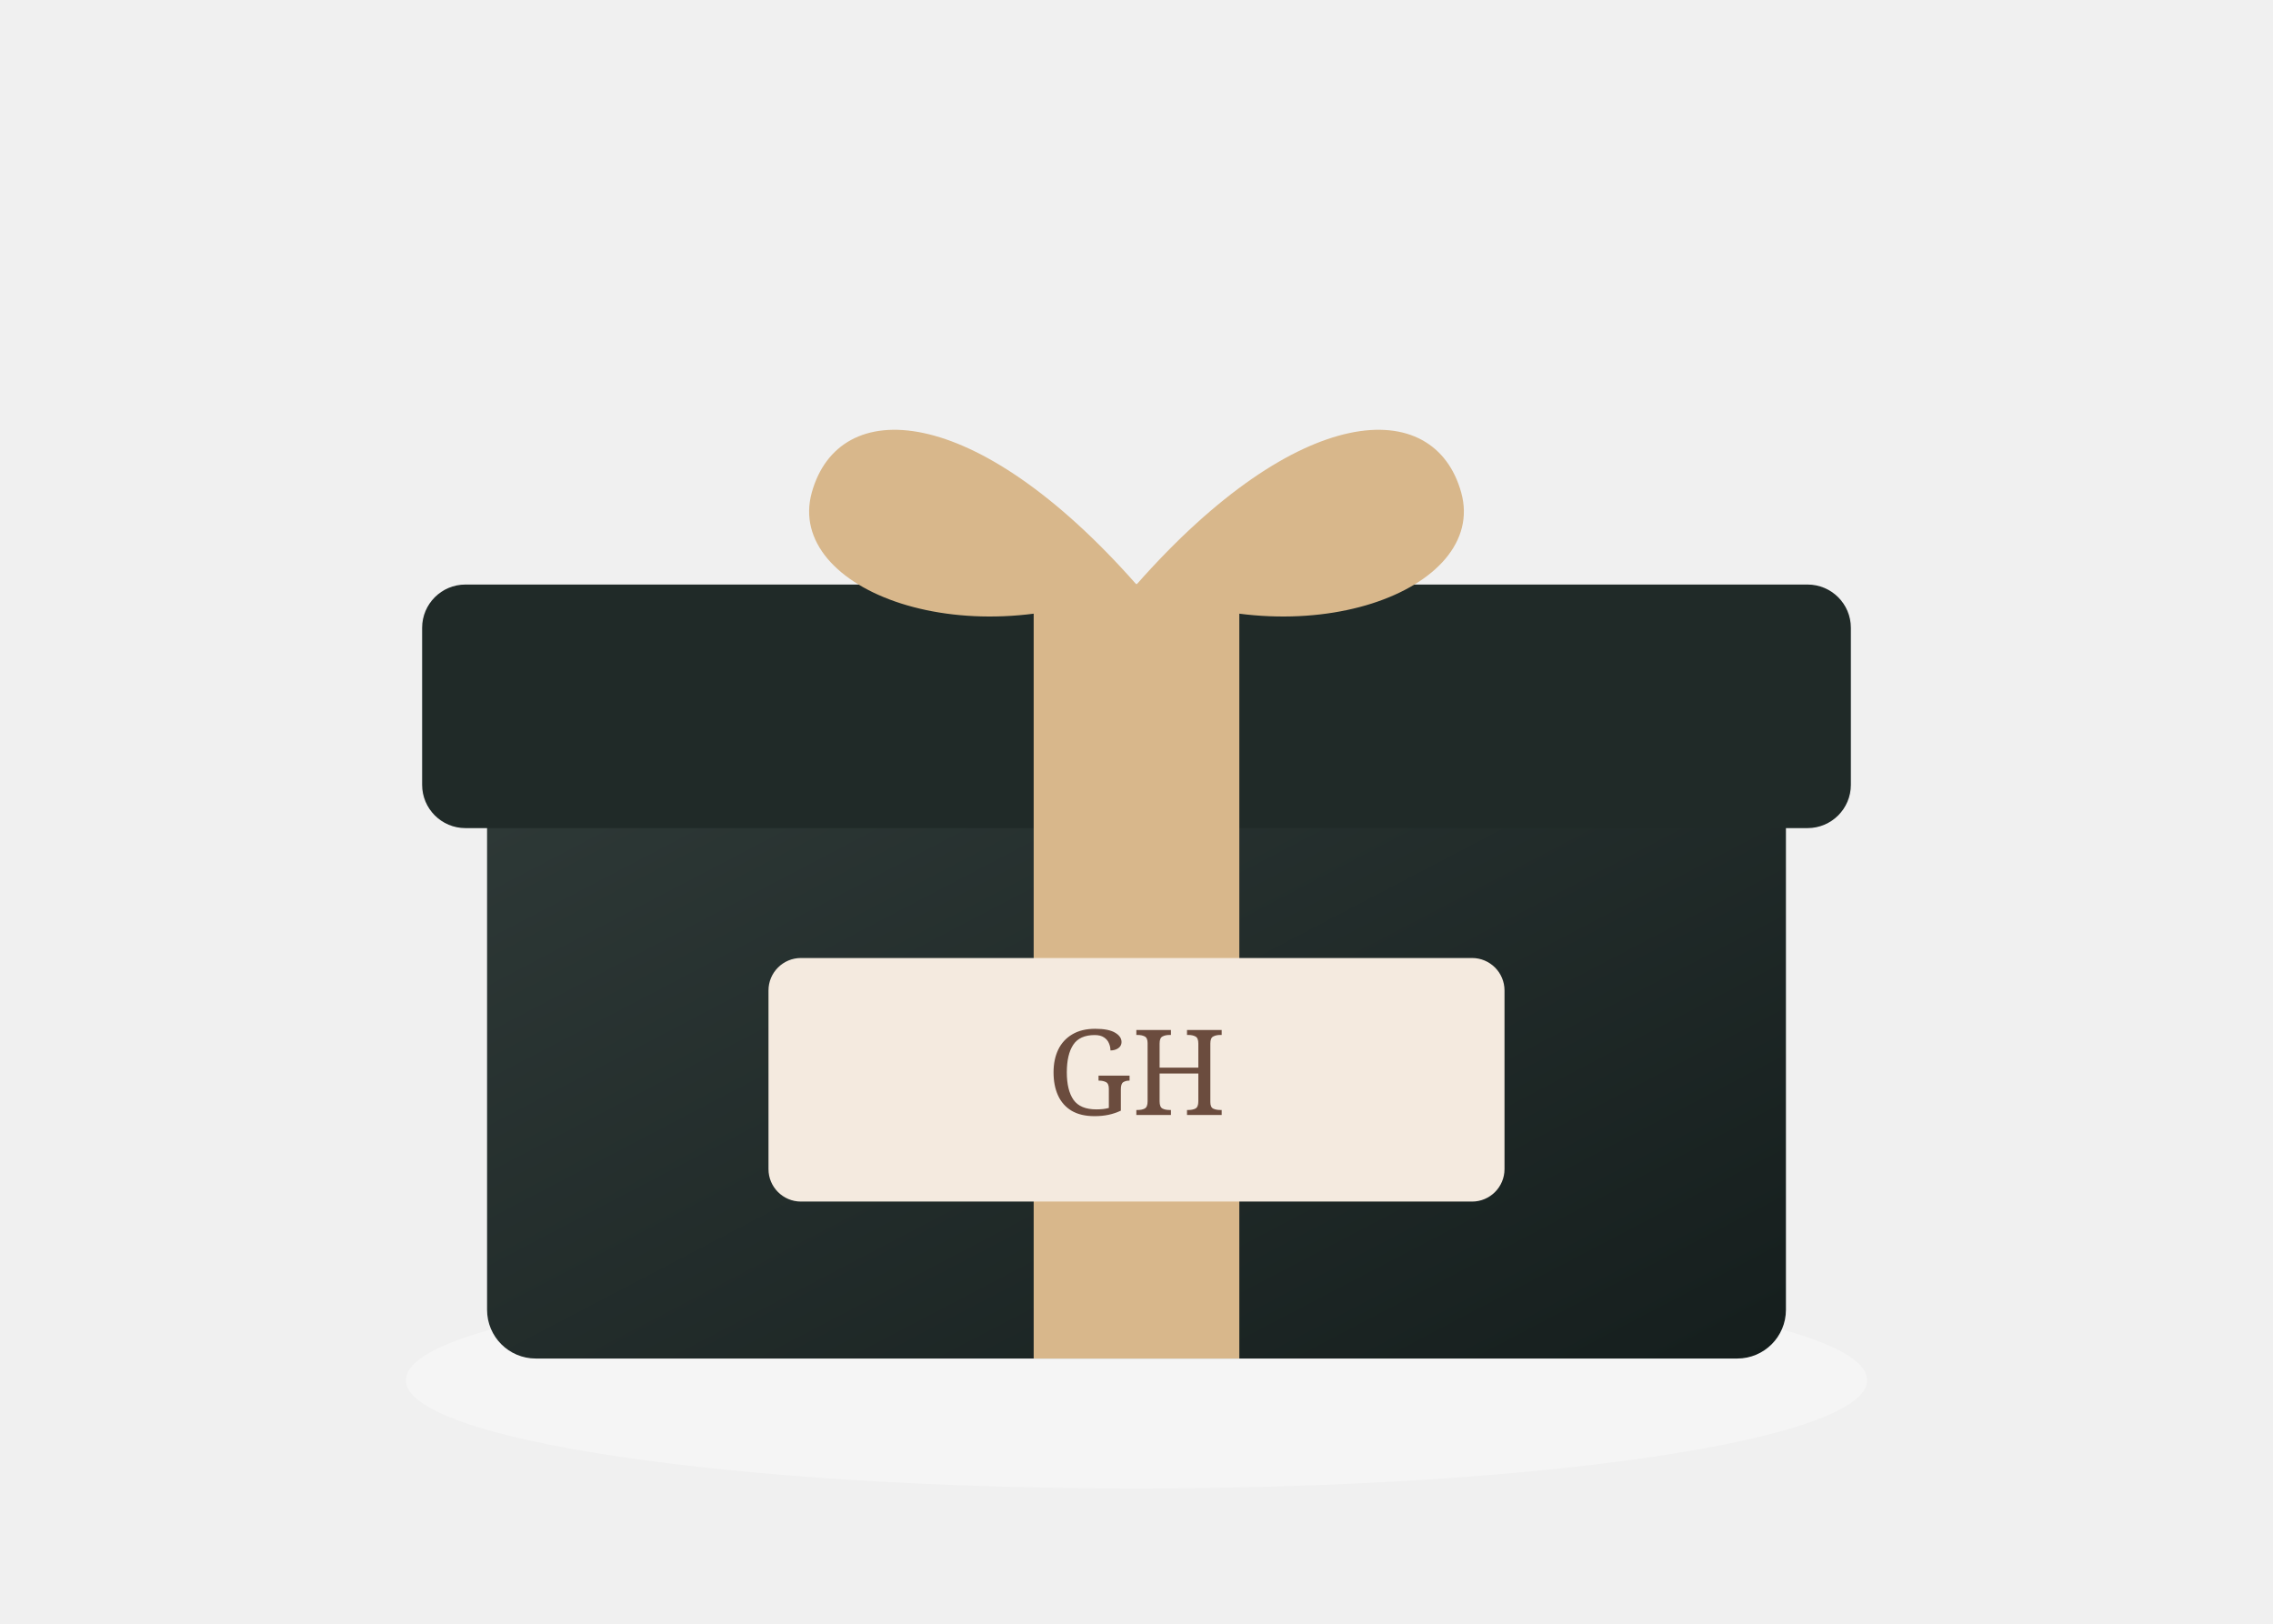
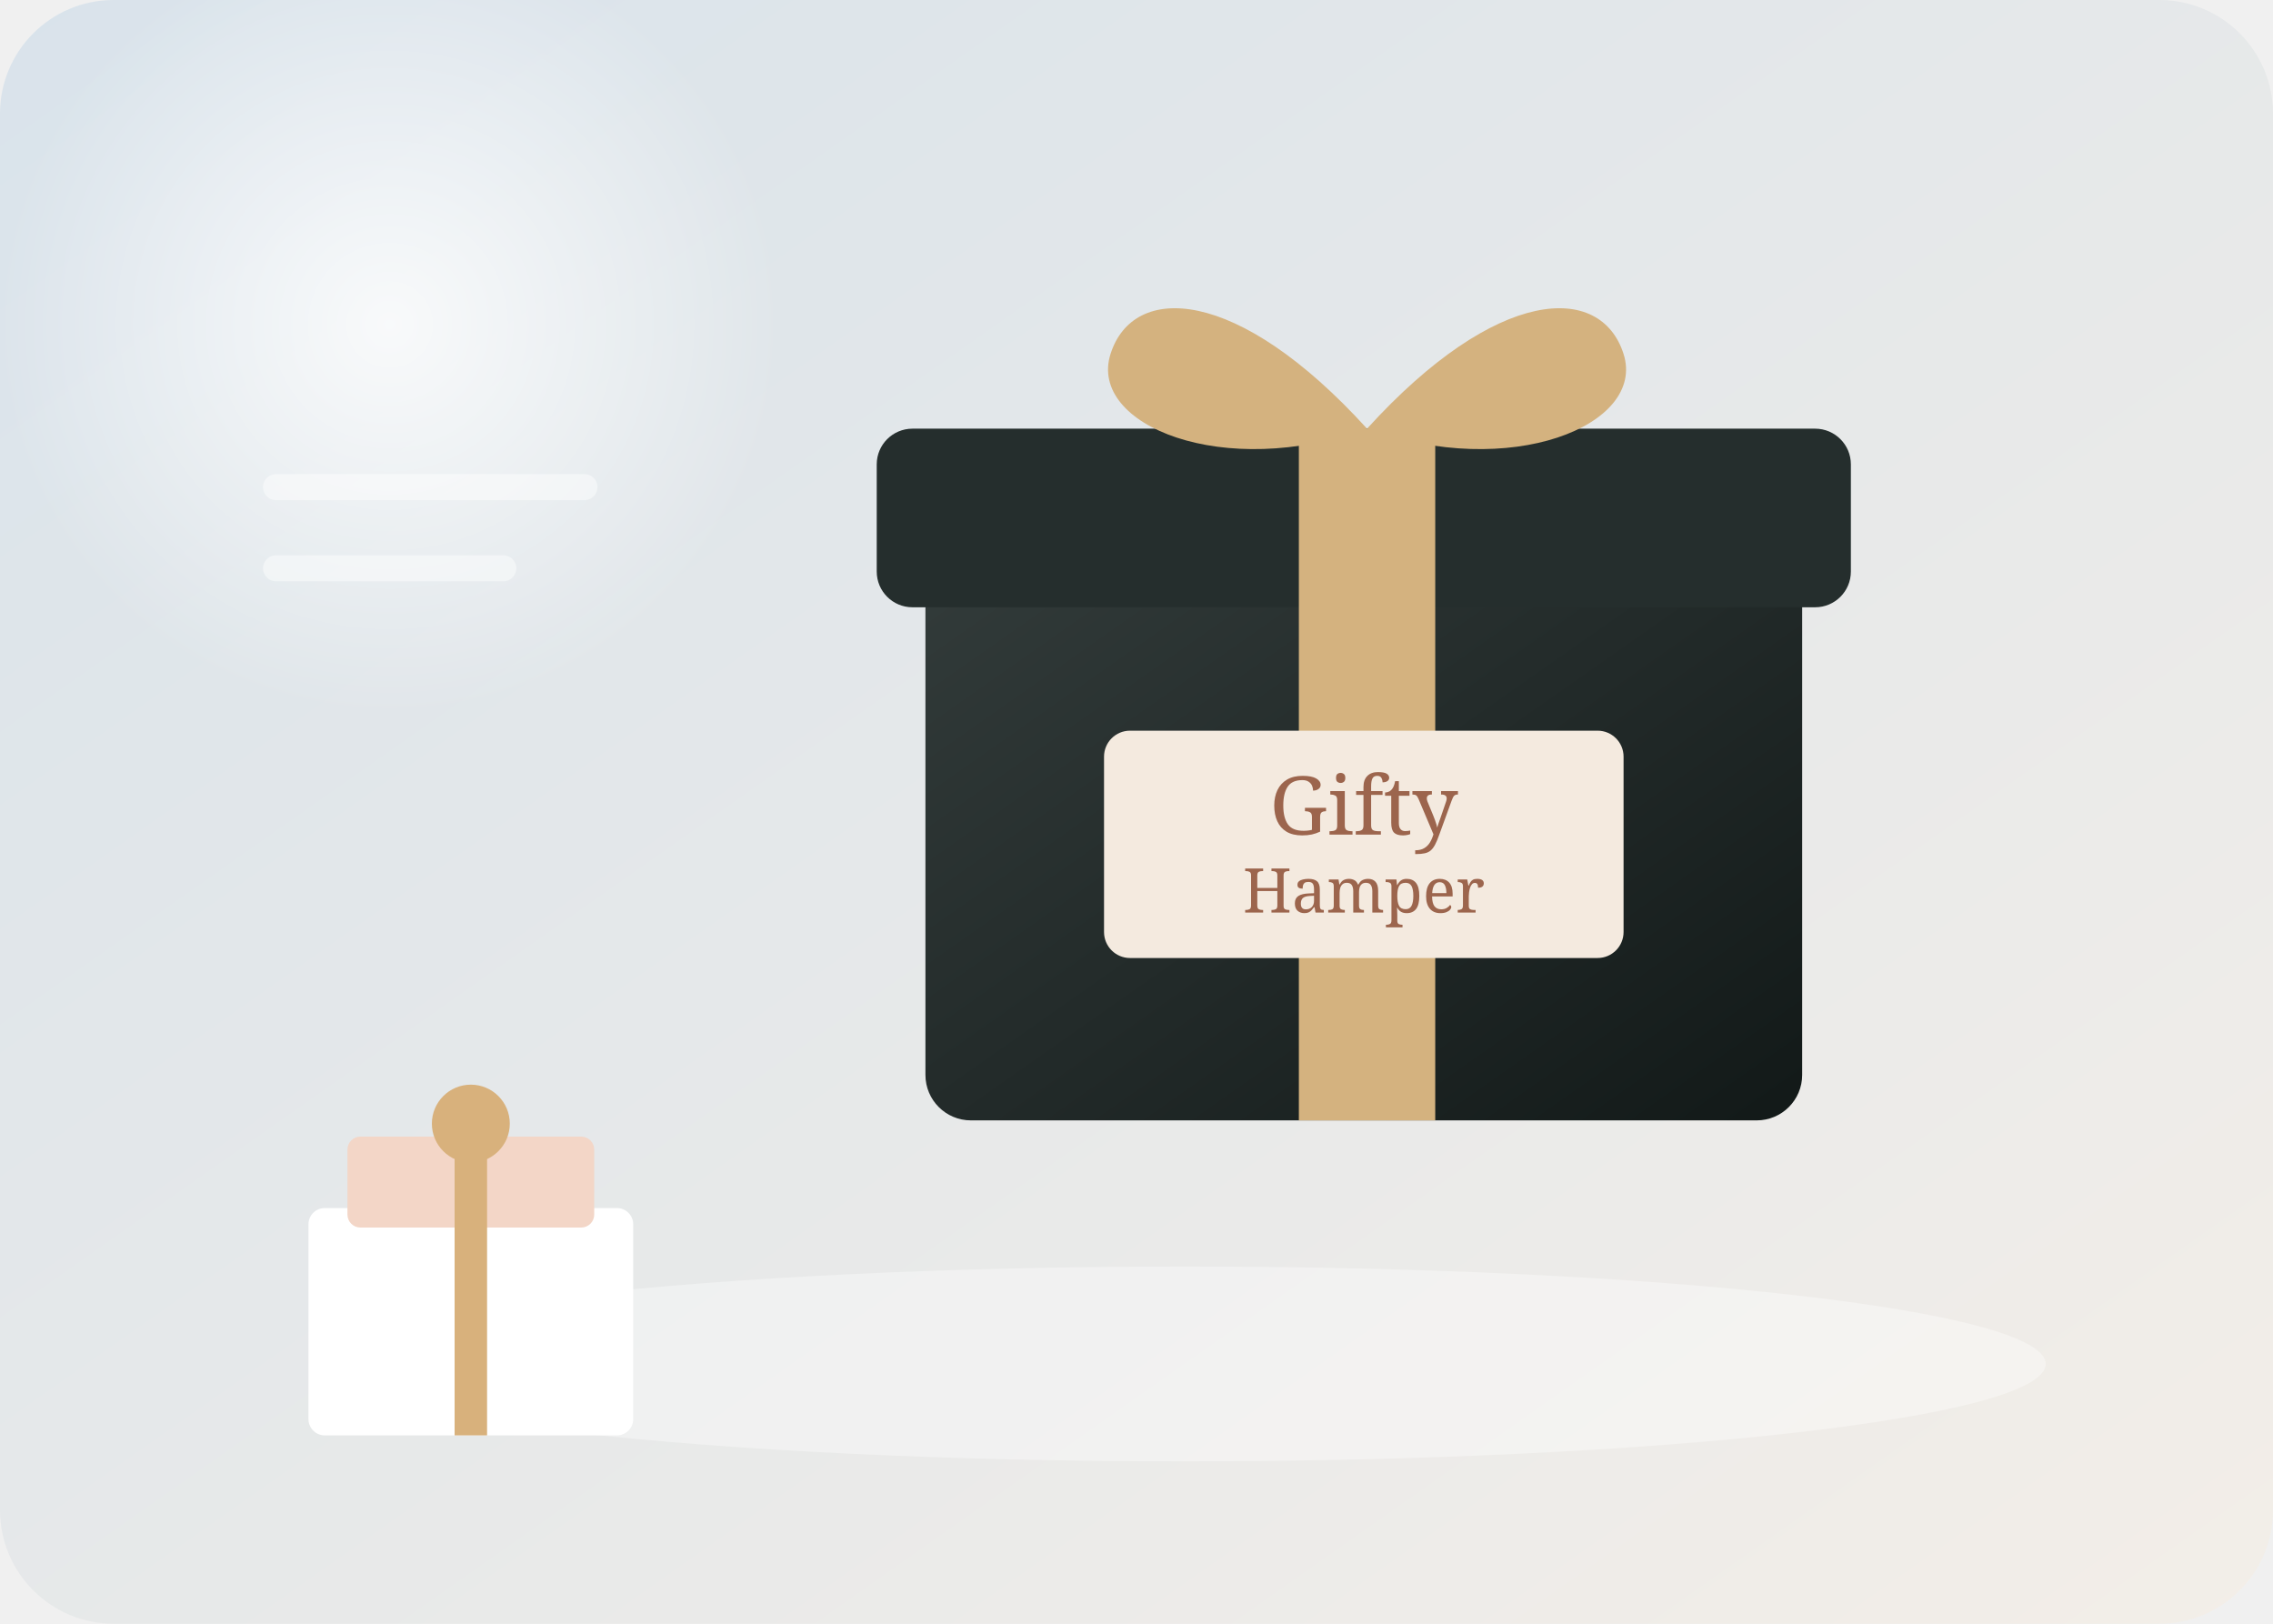
- <svg xmlns="http://www.w3.org/2000/svg" viewBox="0 0 420 300">
+ <svg xmlns="http://www.w3.org/2000/svg" viewBox="0 0 700 500">
  <defs>
-     <linearGradient id="c" x1="0" y1="0" x2="1" y2="1">
-       <stop stop-color="#303b39" />
-       <stop offset="1" stop-color="#151e1d" />
+     <linearGradient id="bg" x2="1" y2="1">
+       <stop stop-color="#d9e3eb" />
+       <stop offset="1" stop-color="#f3eee8" />
    </linearGradient>
+     <linearGradient id="box" x2="1" y2="1">
+       <stop stop-color="#343d3c" />
+       <stop offset="1" stop-color="#121918" />
+     </linearGradient>
+     <radialGradient id="light">
+       <stop stop-color="#fff" stop-opacity=".8" />
+       <stop offset="1" stop-color="#fff" stop-opacity="0" />
+     </radialGradient>
  </defs>
-   <ellipse cx="210" cy="255" rx="135" ry="20" fill="#fff" opacity=".35" />
-   <rect x="90" y="126" width="240" height="125" rx="9" fill="url(#c)" />
-   <rect x="78" y="108" width="264" height="45" rx="8" fill="#202a28" />
-   <rect x="191" y="108" width="38" height="143" fill="#d8b78b" />
-   <path d="M210 108c-30-34-55-35-60-17-5 18 29 31 60 17 31 14 65 1 60-17-5-18-30-17-60 17z" fill="#d8b78b" />
-   <rect x="142" y="177" width="136" height="45" rx="6" fill="#f4eadf" />
-   <text x="210" y="206" text-anchor="middle" font-family="Georgia,serif" font-size="22" fill="#6b4c3e">GH</text>
+   <rect width="700" height="500" rx="35" fill="url(#bg)" />
+   <circle cx="120" cy="100" r="120" fill="url(#light)" />
+   <ellipse cx="365" cy="420" rx="265" ry="30" fill="#fff" opacity=".35" />
+   <rect x="285" y="155" width="270" height="190" rx="14" fill="url(#box)" />
+   <rect x="270" y="132" width="300" height="55" rx="11" fill="#252e2d" />
+   <rect x="400" y="132" width="42" height="213" fill="#d4b27f" />
+   <path d="M421 132c-40-44-72-45-79-23-7 22 35 39 79 23 44 16 86-1 79-23-7-22-39-21-79 23z" fill="#d4b27f" />
+   <rect x="340" y="225" width="160" height="70" rx="8" fill="#f4eadf" />
+   <text x="420" y="257" text-anchor="middle" font-family="Georgia,serif" font-size="25" fill="#9c654d">Gifty</text>
+   <text x="420" y="281" text-anchor="middle" font-family="Georgia,serif" font-size="19" fill="#9c654d">Hamper</text>
+   <g transform="translate(95 330)">
+     <rect x="0" y="42" width="100" height="70" rx="5" fill="#fff" />
+     <rect x="12" y="20" width="76" height="28" rx="4" fill="#f3d6c7" />
+     <path d="M50 20V112" stroke="#d8b17c" stroke-width="10" />
+     <circle cx="50" cy="16" r="12" fill="#d8b17c" />
+   </g>
+   <path d="M85 150h95M85 175h70" stroke="#fff" stroke-width="8" stroke-linecap="round" opacity=".45" />
</svg>
